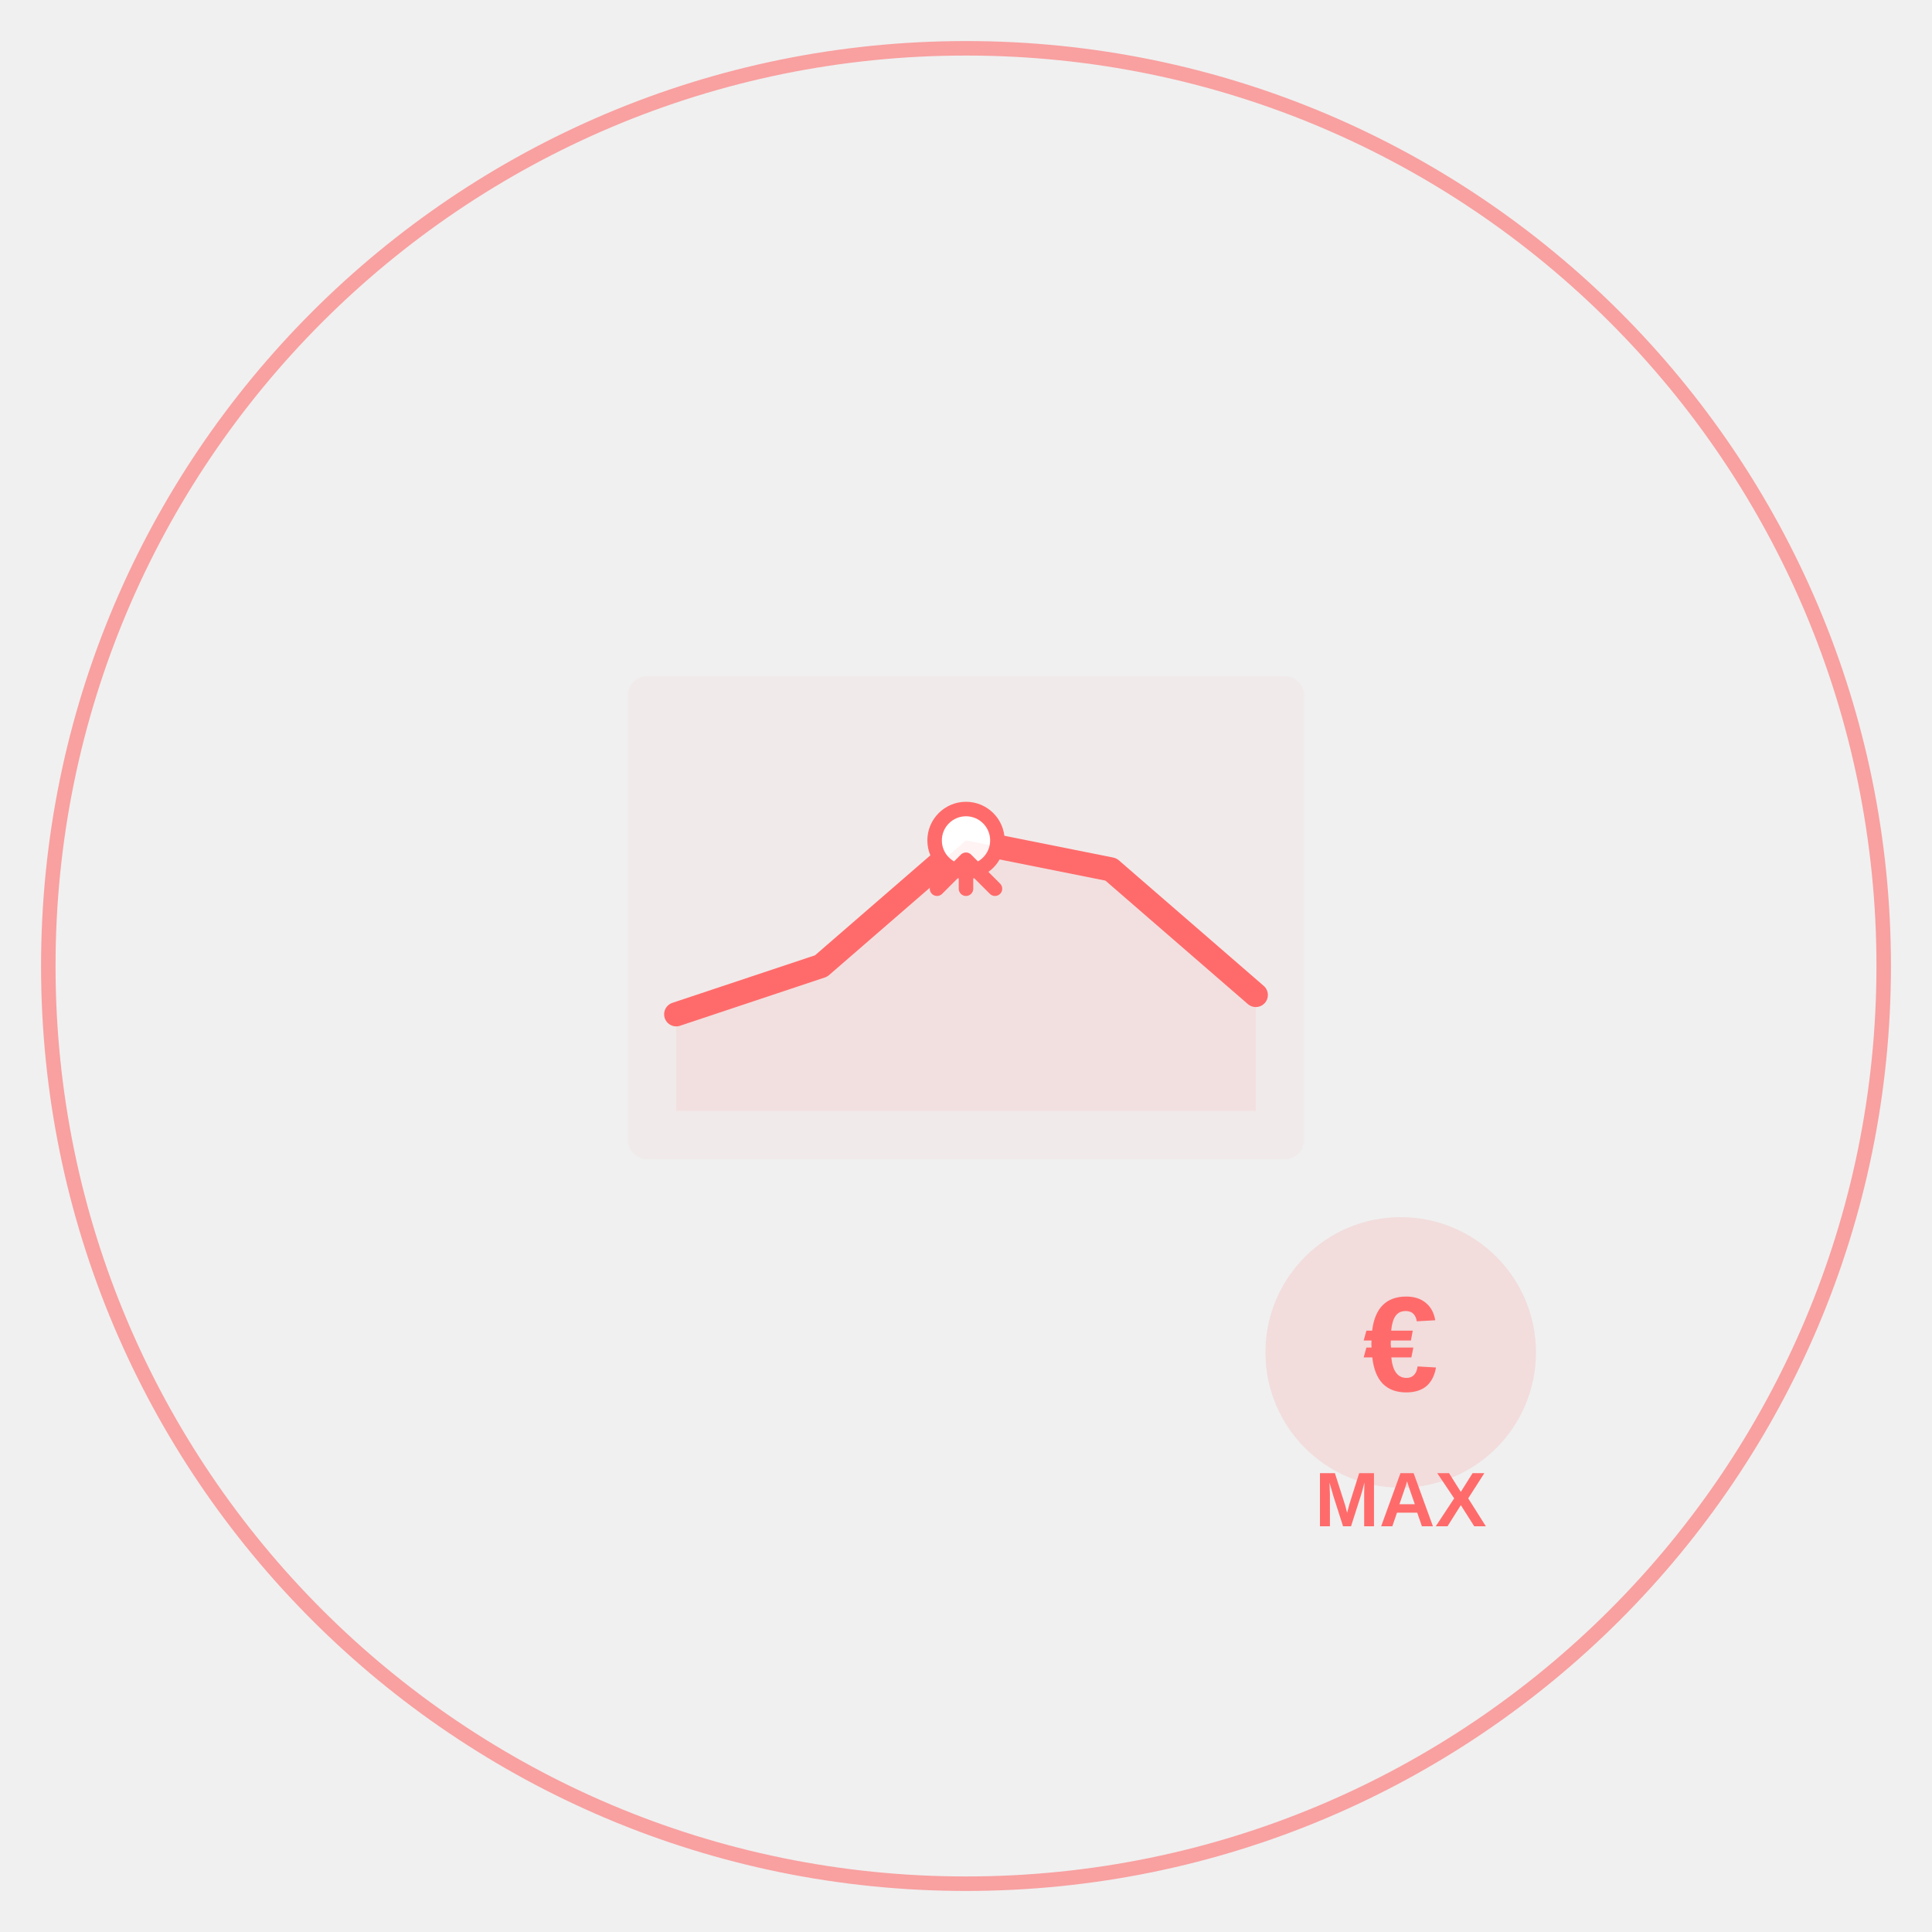
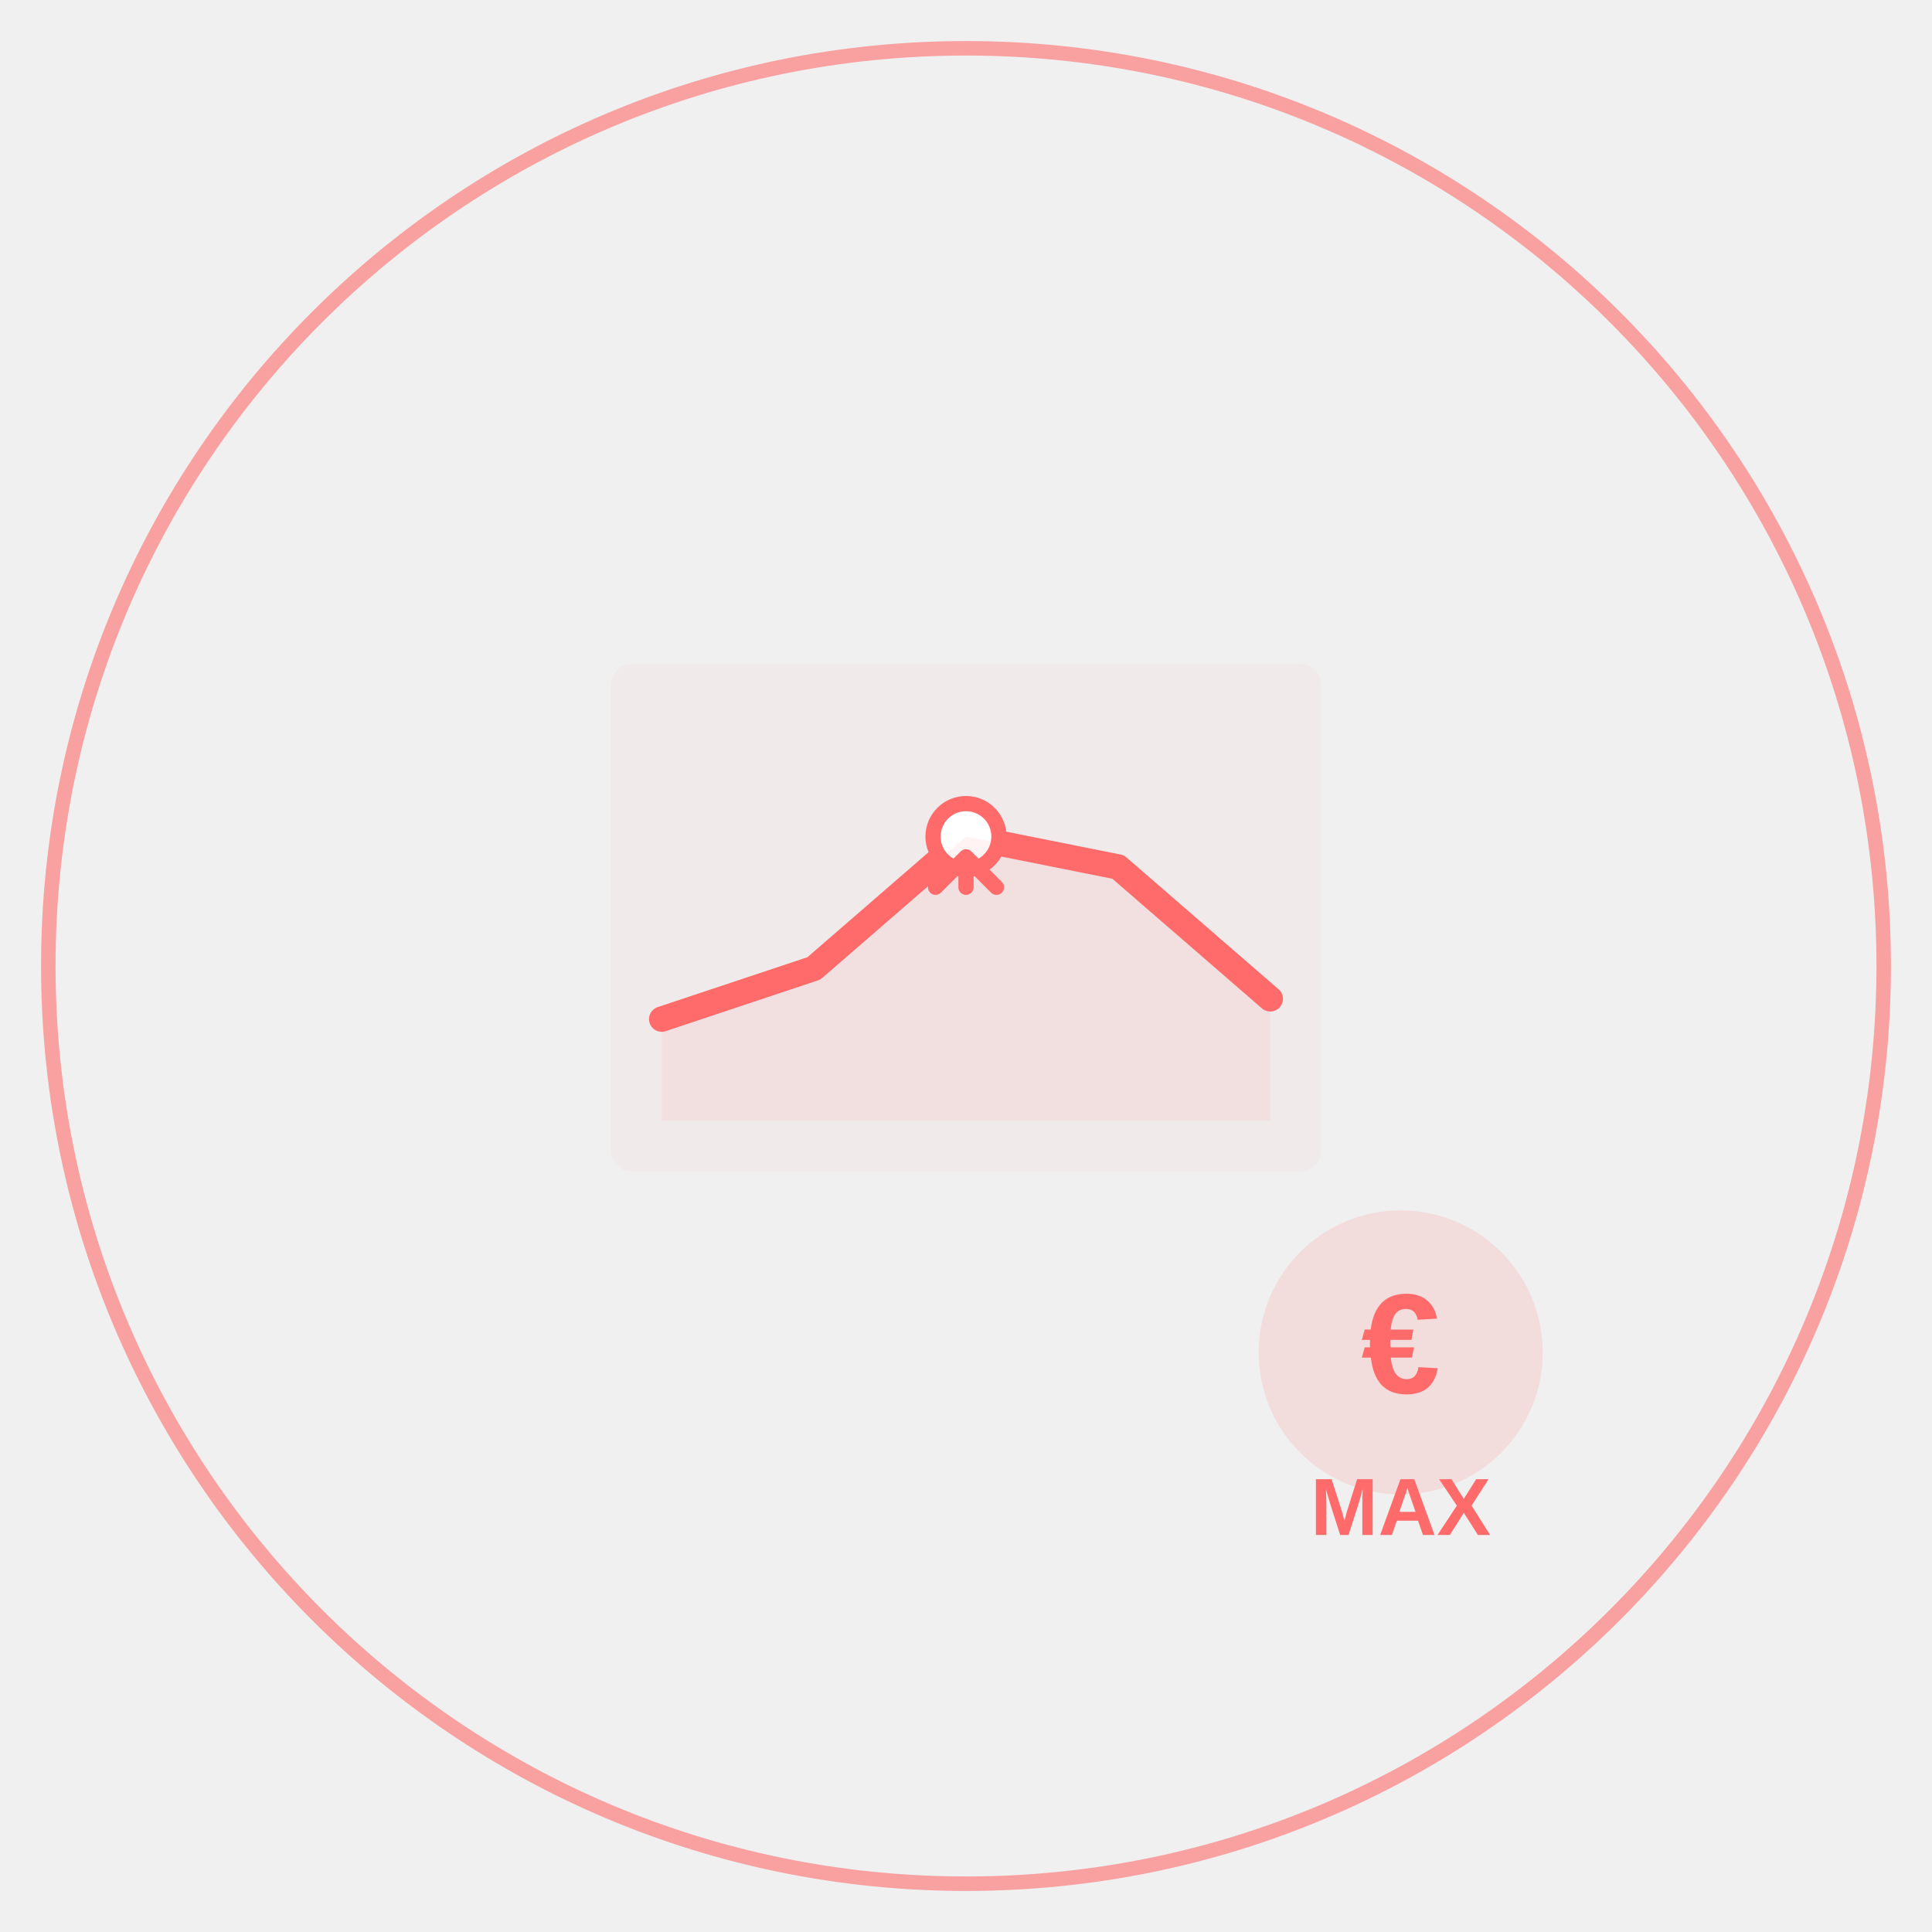
<svg xmlns="http://www.w3.org/2000/svg" viewBox="0 0 200 200">
  <circle cx="100" cy="100" r="95" fill="none" stroke="#FF6B6B" stroke-width="1.5" opacity="0.6" />
-   <g transform="translate(100, 95)">
+   <g transform="translate(100, 95) scale(1.05)">
    <rect x="-35" y="-25" width="70" height="50" rx="2" fill="#FF6B6B" opacity="0.05" stroke="none" />
    <polyline points="-30,10 -15,5 0,-8 15,-5 30,8" stroke="#FF6B6B" stroke-width="2.5" fill="none" stroke-linecap="round" stroke-linejoin="round" />
    <circle cx="0" cy="-8" r="4" fill="#FF6B6B" />
    <circle cx="0" cy="-8" r="2.5" fill="white" />
    <path d="M 0 -3 L 0 -6 L -3 -3 M 0 -6 L 3 -3" stroke="#FF6B6B" stroke-width="1.5" fill="none" stroke-linecap="round" stroke-linejoin="round" />
    <path d="M -30,10 L -15,5 L 0,-8 L 15,-5 L 30,8 L 30,20 L -30,20 Z" fill="#FF6B6B" opacity="0.08" />
  </g>
-   <g transform="translate(145, 140)">
+   <g transform="translate(145, 140) scale(1.05)">
    <circle cx="0" cy="0" r="14" fill="#FF6B6B" opacity="0.15" />
    <text x="0" y="4" font-size="14" font-weight="bold" fill="#FF6B6B" text-anchor="middle" font-family="Arial, sans-serif">€</text>
    <text x="0" y="18" font-size="8" font-weight="600" fill="#FF6B6B" text-anchor="middle" font-family="Arial, sans-serif">MAX</text>
  </g>
</svg>
